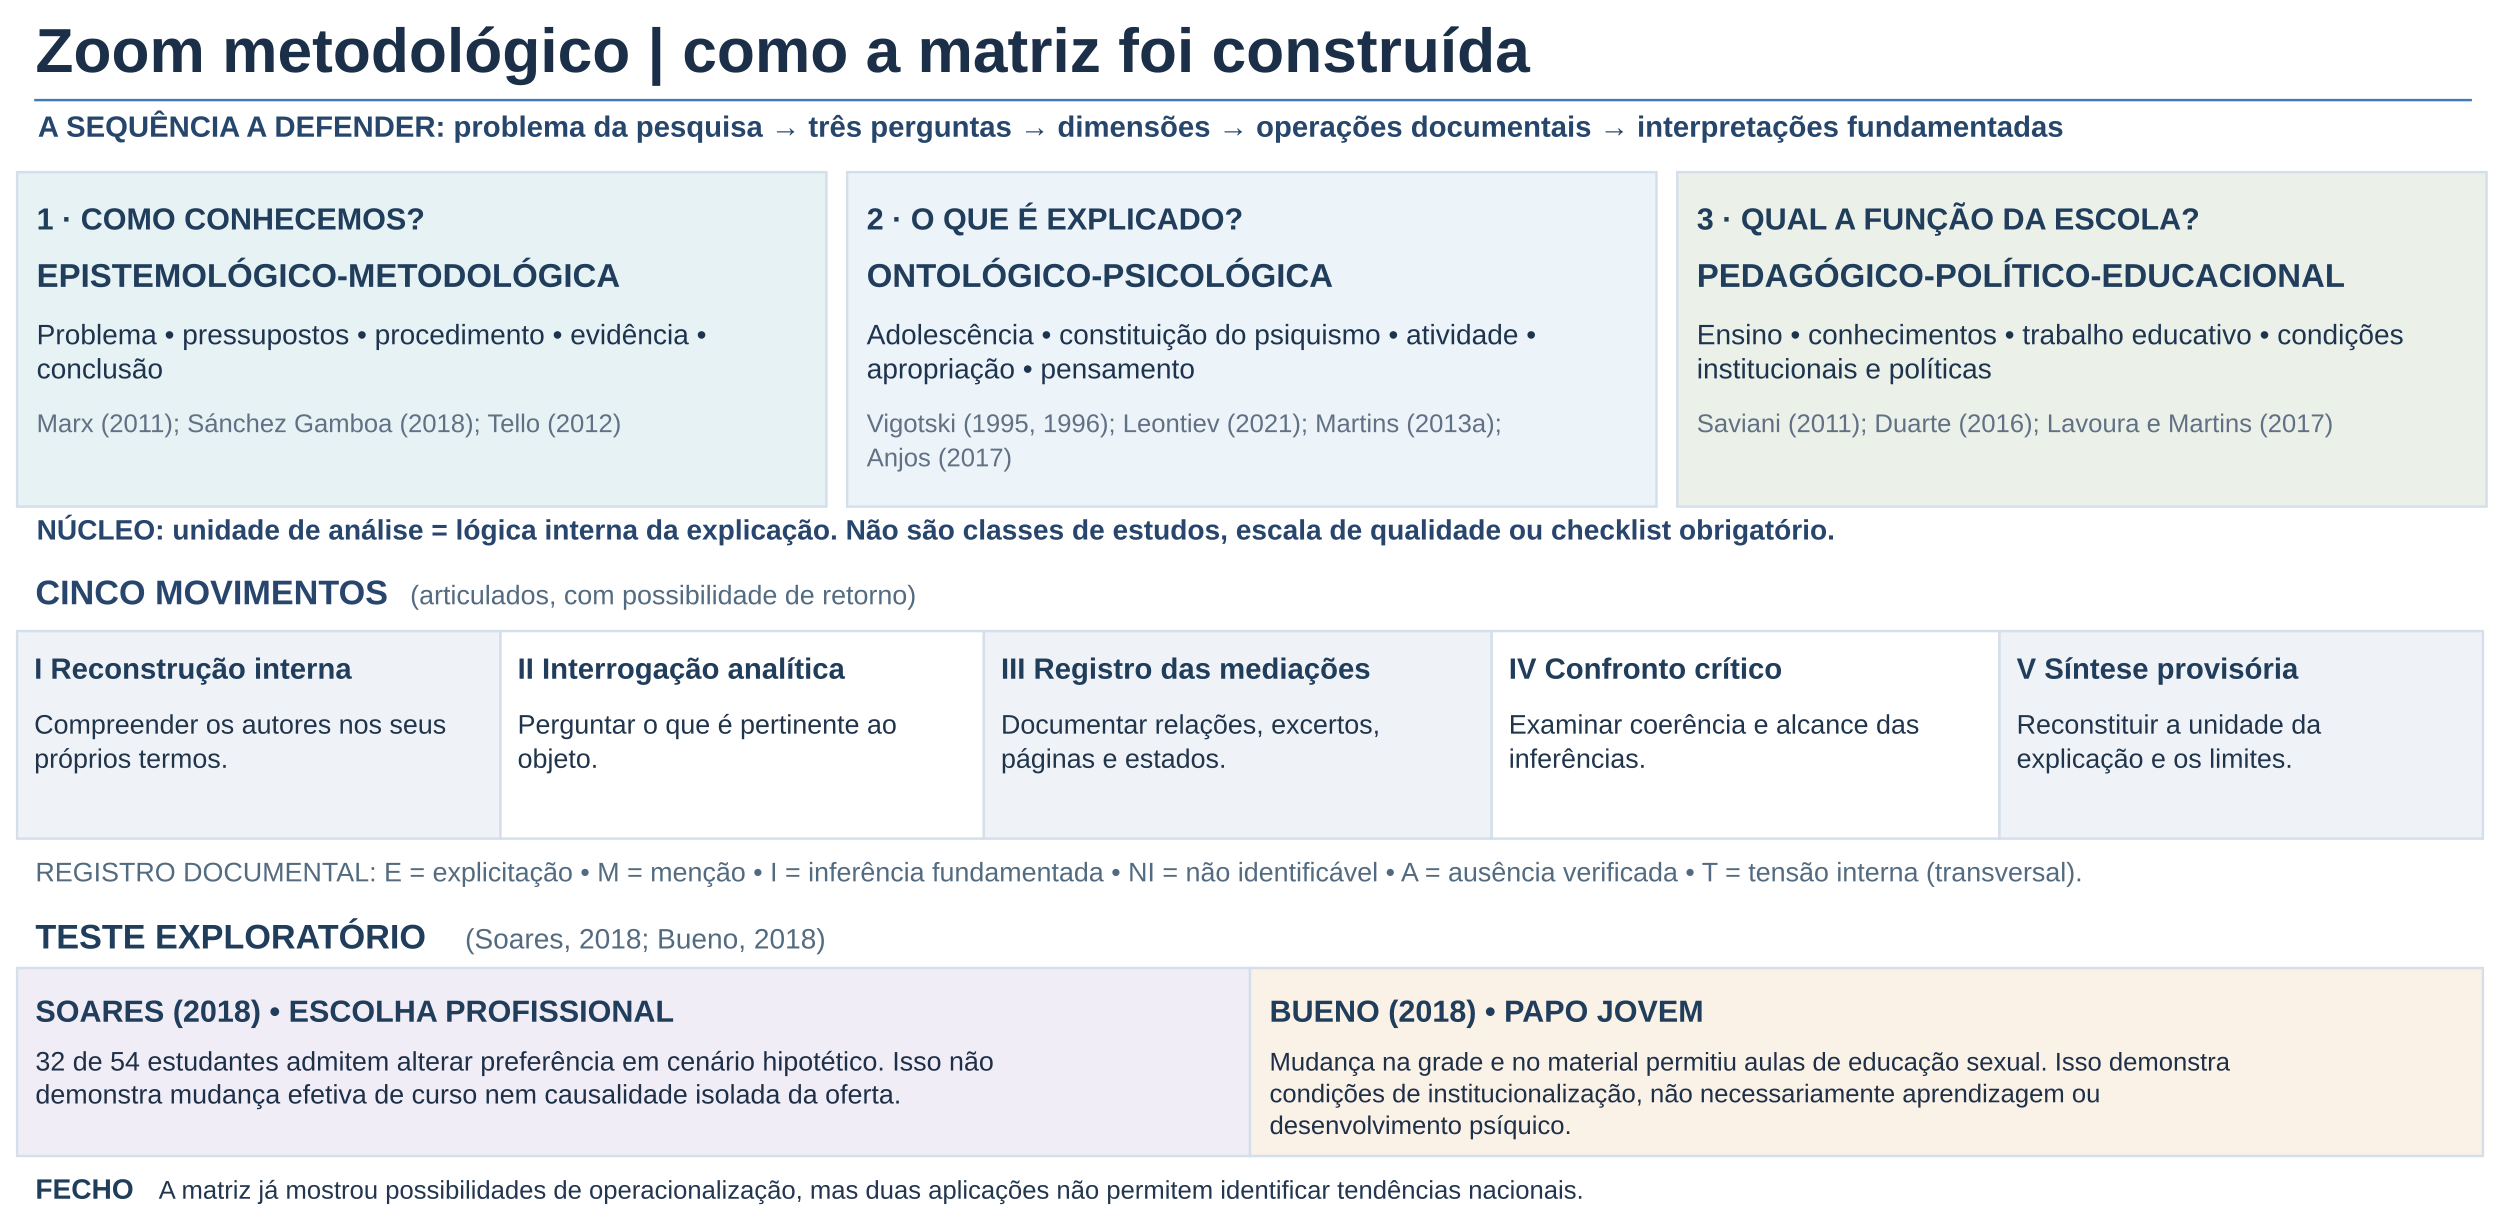
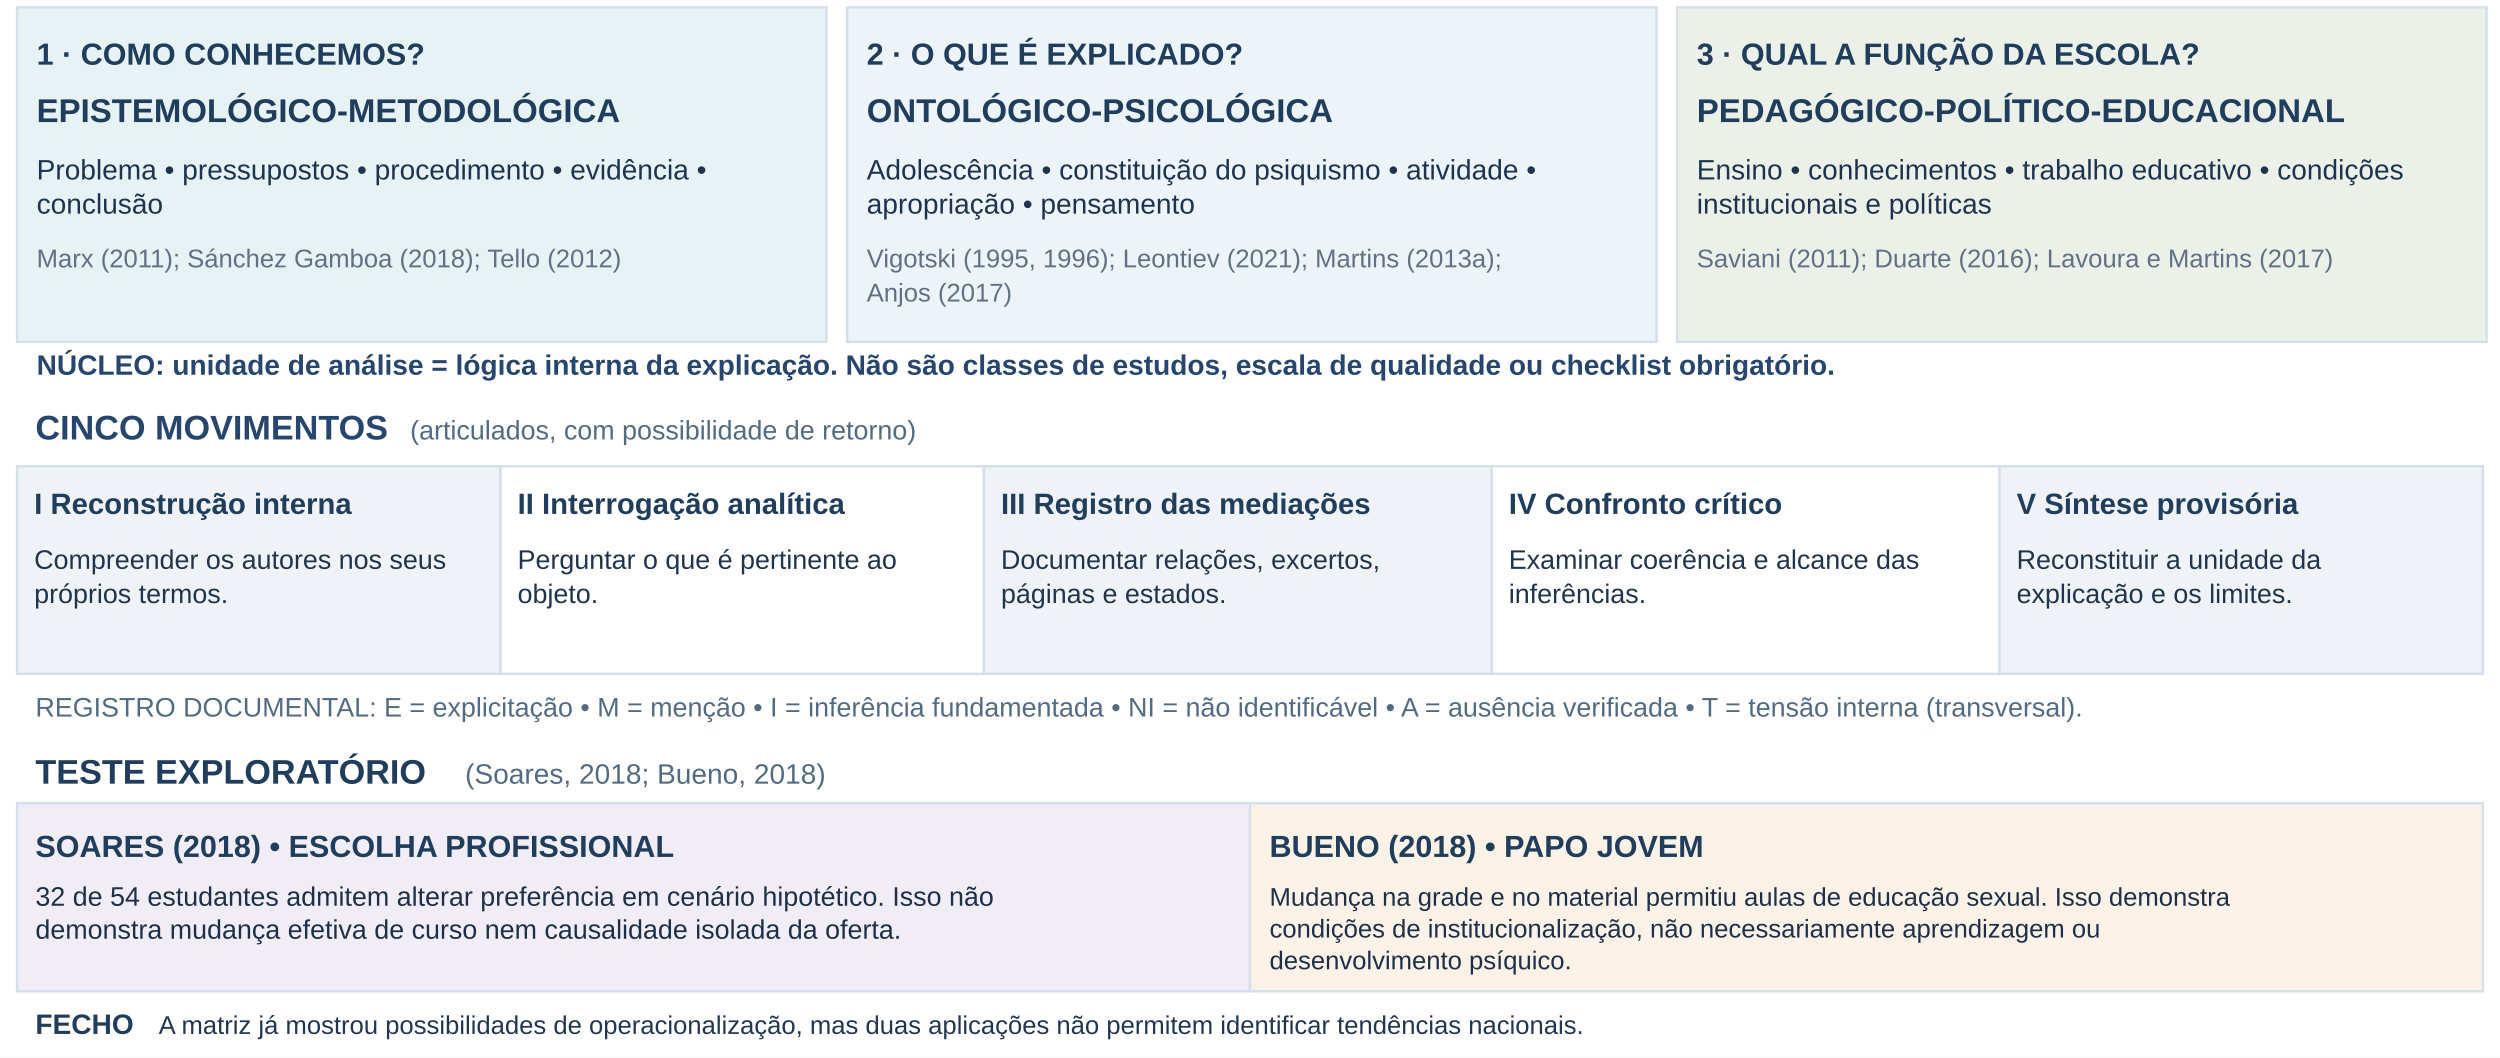
- <svg xmlns="http://www.w3.org/2000/svg" viewBox="0 0 2048 1001" role="img" aria-labelledby="titulo descricao">
+ <svg xmlns="http://www.w3.org/2000/svg" viewBox="0 135 2048 866" role="img" aria-labelledby="titulo descricao">
  <rect width="2048" height="1001" fill="#fff" />
-   <text x="29" y="59" font-family="Arial, sans-serif" font-size="51" font-weight="700" fill="#1b3048">Zoom metodológico  |  como a matriz foi construída</text>
-   <path d="M28 82 H2025" stroke="#427ab5" stroke-width="2" />
-   <text x="31" y="112" font-family="Arial, sans-serif" font-size="24" font-weight="700" fill="#27466c">A SEQUÊNCIA A DEFENDER: problema da pesquisa → três perguntas → dimensões → operações documentais → interpretações fundamentadas</text>
  <rect x="14" y="141" width="663" height="274" fill="#e6f2f4" stroke="#d5deeb" stroke-width="2" />
  <text x="30" y="188" font-family="Arial, sans-serif" font-size="25" font-weight="700" fill="#203d5b">1 · COMO CONHECEMOS?</text>
  <text x="30" y="235" font-family="Arial, sans-serif" font-size="27" font-weight="700" fill="#203d5b">EPISTEMOLÓGICO-METODOLÓGICA</text>
  <text x="30" y="282" font-family="Arial, sans-serif" font-size="23" font-weight="400" fill="#1e344e">Problema • pressupostos • procedimento • evidência •</text>
  <text x="30" y="310" font-family="Arial, sans-serif" font-size="23" font-weight="400" fill="#1e344e">conclusão</text>
  <text x="30" y="354" font-family="Arial, sans-serif" font-size="21" font-weight="400" fill="#617084">Marx (2011); Sánchez Gamboa (2018); Tello (2012)</text>
  <rect x="694" y="141" width="663" height="274" fill="#ecf3f9" stroke="#d5deeb" stroke-width="2" />
  <text x="710" y="188" font-family="Arial, sans-serif" font-size="25" font-weight="700" fill="#203d5b">2 · O QUE É EXPLICADO?</text>
  <text x="710" y="235" font-family="Arial, sans-serif" font-size="27" font-weight="700" fill="#203d5b">ONTOLÓGICO-PSICOLÓGICA</text>
  <text x="710" y="282" font-family="Arial, sans-serif" font-size="23" font-weight="400" fill="#1e344e">Adolescência • constituição do psiquismo • atividade •</text>
  <text x="710" y="310" font-family="Arial, sans-serif" font-size="23" font-weight="400" fill="#1e344e">apropriação • pensamento</text>
  <text x="710" y="354" font-family="Arial, sans-serif" font-size="21" font-weight="400" fill="#617084">Vigotski (1995, 1996); Leontiev (2021); Martins (2013a);</text>
  <text x="710" y="382" font-family="Arial, sans-serif" font-size="21" font-weight="400" fill="#617084">Anjos (2017)</text>
  <rect x="1374" y="141" width="663" height="274" fill="#ebf1e9" stroke="#d5deeb" stroke-width="2" />
  <text x="1390" y="188" font-family="Arial, sans-serif" font-size="25" font-weight="700" fill="#203d5b">3 · QUAL A FUNÇÃO DA ESCOLA?</text>
  <text x="1390" y="235" font-family="Arial, sans-serif" font-size="27" font-weight="700" fill="#203d5b">PEDAGÓGICO-POLÍTICO-EDUCACIONAL</text>
  <text x="1390" y="282" font-family="Arial, sans-serif" font-size="23" font-weight="400" fill="#1e344e">Ensino • conhecimentos • trabalho educativo • condições</text>
  <text x="1390" y="310" font-family="Arial, sans-serif" font-size="23" font-weight="400" fill="#1e344e">institucionais e políticas</text>
  <text x="1390" y="354" font-family="Arial, sans-serif" font-size="21" font-weight="400" fill="#617084">Saviani (2011); Duarte (2016); Lavoura e Martins (2017)</text>
  <text x="30" y="442" font-family="Arial, sans-serif" font-size="23" font-weight="700" fill="#28466d">NÚCLEO: unidade de análise = lógica interna da explicação. Não são classes de estudos, escala de qualidade ou checklist obrigatório.</text>
  <text x="29" y="495" font-family="Arial, sans-serif" font-size="28" font-weight="700" fill="#28466d">CINCO MOVIMENTOS</text>
  <text x="336" y="495" font-family="Arial, sans-serif" font-size="22" font-weight="400" fill="#536b80">(articulados, com possibilidade de retorno)</text>
  <rect x="14" y="517" width="396" height="170" fill="#eff3f7" stroke="#d5deeb" stroke-width="2" />
  <text x="28" y="556" font-family="Arial, sans-serif" font-size="24" font-weight="700" fill="#203d5b">I  Reconstrução interna</text>
  <text x="28" y="601" font-family="Arial, sans-serif" font-size="22" font-weight="400" fill="#20344b">Compreender os autores nos seus</text>
  <text x="28" y="629" font-family="Arial, sans-serif" font-size="22" font-weight="400" fill="#20344b">próprios termos.</text>
  <rect x="410" y="517" width="396" height="170" fill="#fff" stroke="#d5deeb" stroke-width="2" />
  <text x="424" y="556" font-family="Arial, sans-serif" font-size="24" font-weight="700" fill="#203d5b">II  Interrogação analítica</text>
  <text x="424" y="601" font-family="Arial, sans-serif" font-size="22" font-weight="400" fill="#20344b">Perguntar o que é pertinente ao</text>
  <text x="424" y="629" font-family="Arial, sans-serif" font-size="22" font-weight="400" fill="#20344b">objeto.</text>
  <rect x="806" y="517" width="416" height="170" fill="#eff3f7" stroke="#d5deeb" stroke-width="2" />
  <text x="820" y="556" font-family="Arial, sans-serif" font-size="24" font-weight="700" fill="#203d5b">III  Registro das mediações</text>
  <text x="820" y="601" font-family="Arial, sans-serif" font-size="22" font-weight="400" fill="#20344b">Documentar relações, excertos,</text>
  <text x="820" y="629" font-family="Arial, sans-serif" font-size="22" font-weight="400" fill="#20344b">páginas e estados.</text>
  <rect x="1222" y="517" width="416" height="170" fill="#fff" stroke="#d5deeb" stroke-width="2" />
  <text x="1236" y="556" font-family="Arial, sans-serif" font-size="24" font-weight="700" fill="#203d5b">IV  Confronto crítico</text>
  <text x="1236" y="601" font-family="Arial, sans-serif" font-size="22" font-weight="400" fill="#20344b">Examinar coerência e alcance das</text>
  <text x="1236" y="629" font-family="Arial, sans-serif" font-size="22" font-weight="400" fill="#20344b">inferências.</text>
  <rect x="1638" y="517" width="396" height="170" fill="#eff3f7" stroke="#d5deeb" stroke-width="2" />
  <text x="1652" y="556" font-family="Arial, sans-serif" font-size="24" font-weight="700" fill="#203d5b">V  Síntese provisória</text>
  <text x="1652" y="601" font-family="Arial, sans-serif" font-size="22" font-weight="400" fill="#20344b">Reconstituir a unidade da</text>
  <text x="1652" y="629" font-family="Arial, sans-serif" font-size="22" font-weight="400" fill="#20344b">explicação e os limites.</text>
  <text x="29" y="722" font-family="Arial, sans-serif" font-size="22" font-weight="400" fill="#536b80">REGISTRO DOCUMENTAL: E = explicitação  •  M = menção  •  I = inferência fundamentada  •  NI = não identificável  •  A = ausência verificada  •  T = tensão interna (transversal).</text>
  <text x="29" y="777" font-family="Arial, sans-serif" font-size="28" font-weight="700" fill="#203d5b">TESTE EXPLORATÓRIO</text>
  <text x="381" y="777" font-family="Arial, sans-serif" font-size="23" font-weight="400" fill="#536b80">(Soares, 2018; Bueno, 2018)</text>
  <rect x="14" y="793" width="1010" height="154" fill="#f0edf6" stroke="#d5deeb" stroke-width="2" />
  <rect x="1024" y="793" width="1010" height="154" fill="#faf1e7" stroke="#d5deeb" stroke-width="2" />
  <text x="29" y="837" font-family="Arial, sans-serif" font-size="25" font-weight="700" fill="#203d5b">SOARES (2018)  •  ESCOLHA PROFISSIONAL</text>
  <text x="29" y="877" font-family="Arial, sans-serif" font-size="22" font-weight="400" fill="#1e3048">32 de 54 estudantes admitem alterar preferência em cenário hipotético. Isso não</text>
  <text x="29" y="904" font-family="Arial, sans-serif" font-size="22" font-weight="400" fill="#1e3048">demonstra mudança efetiva de curso nem causalidade isolada da oferta.</text>
  <text x="1040" y="837" font-family="Arial, sans-serif" font-size="25" font-weight="700" fill="#203d5b">BUENO (2018)  •  PAPO JOVEM</text>
  <text x="1040" y="877" font-family="Arial, sans-serif" font-size="21" font-weight="400" fill="#1e3048">Mudança na grade e no material permitiu aulas de educação sexual. Isso demonstra</text>
  <text x="1040" y="903" font-family="Arial, sans-serif" font-size="21" font-weight="400" fill="#1e3048">condições de institucionalização, não necessariamente aprendizagem ou</text>
  <text x="1040" y="929" font-family="Arial, sans-serif" font-size="21" font-weight="400" fill="#1e3048">desenvolvimento psíquico.</text>
  <text x="29" y="982" font-family="Arial, sans-serif" font-size="23" font-weight="700" fill="#203d5b">FECHO</text>
  <text x="130" y="982" font-family="Arial, sans-serif" font-size="21" font-weight="400" fill="#22364f">A matriz já mostrou possibilidades de operacionalização, mas duas aplicações não permitem identificar tendências nacionais.</text>
</svg>
